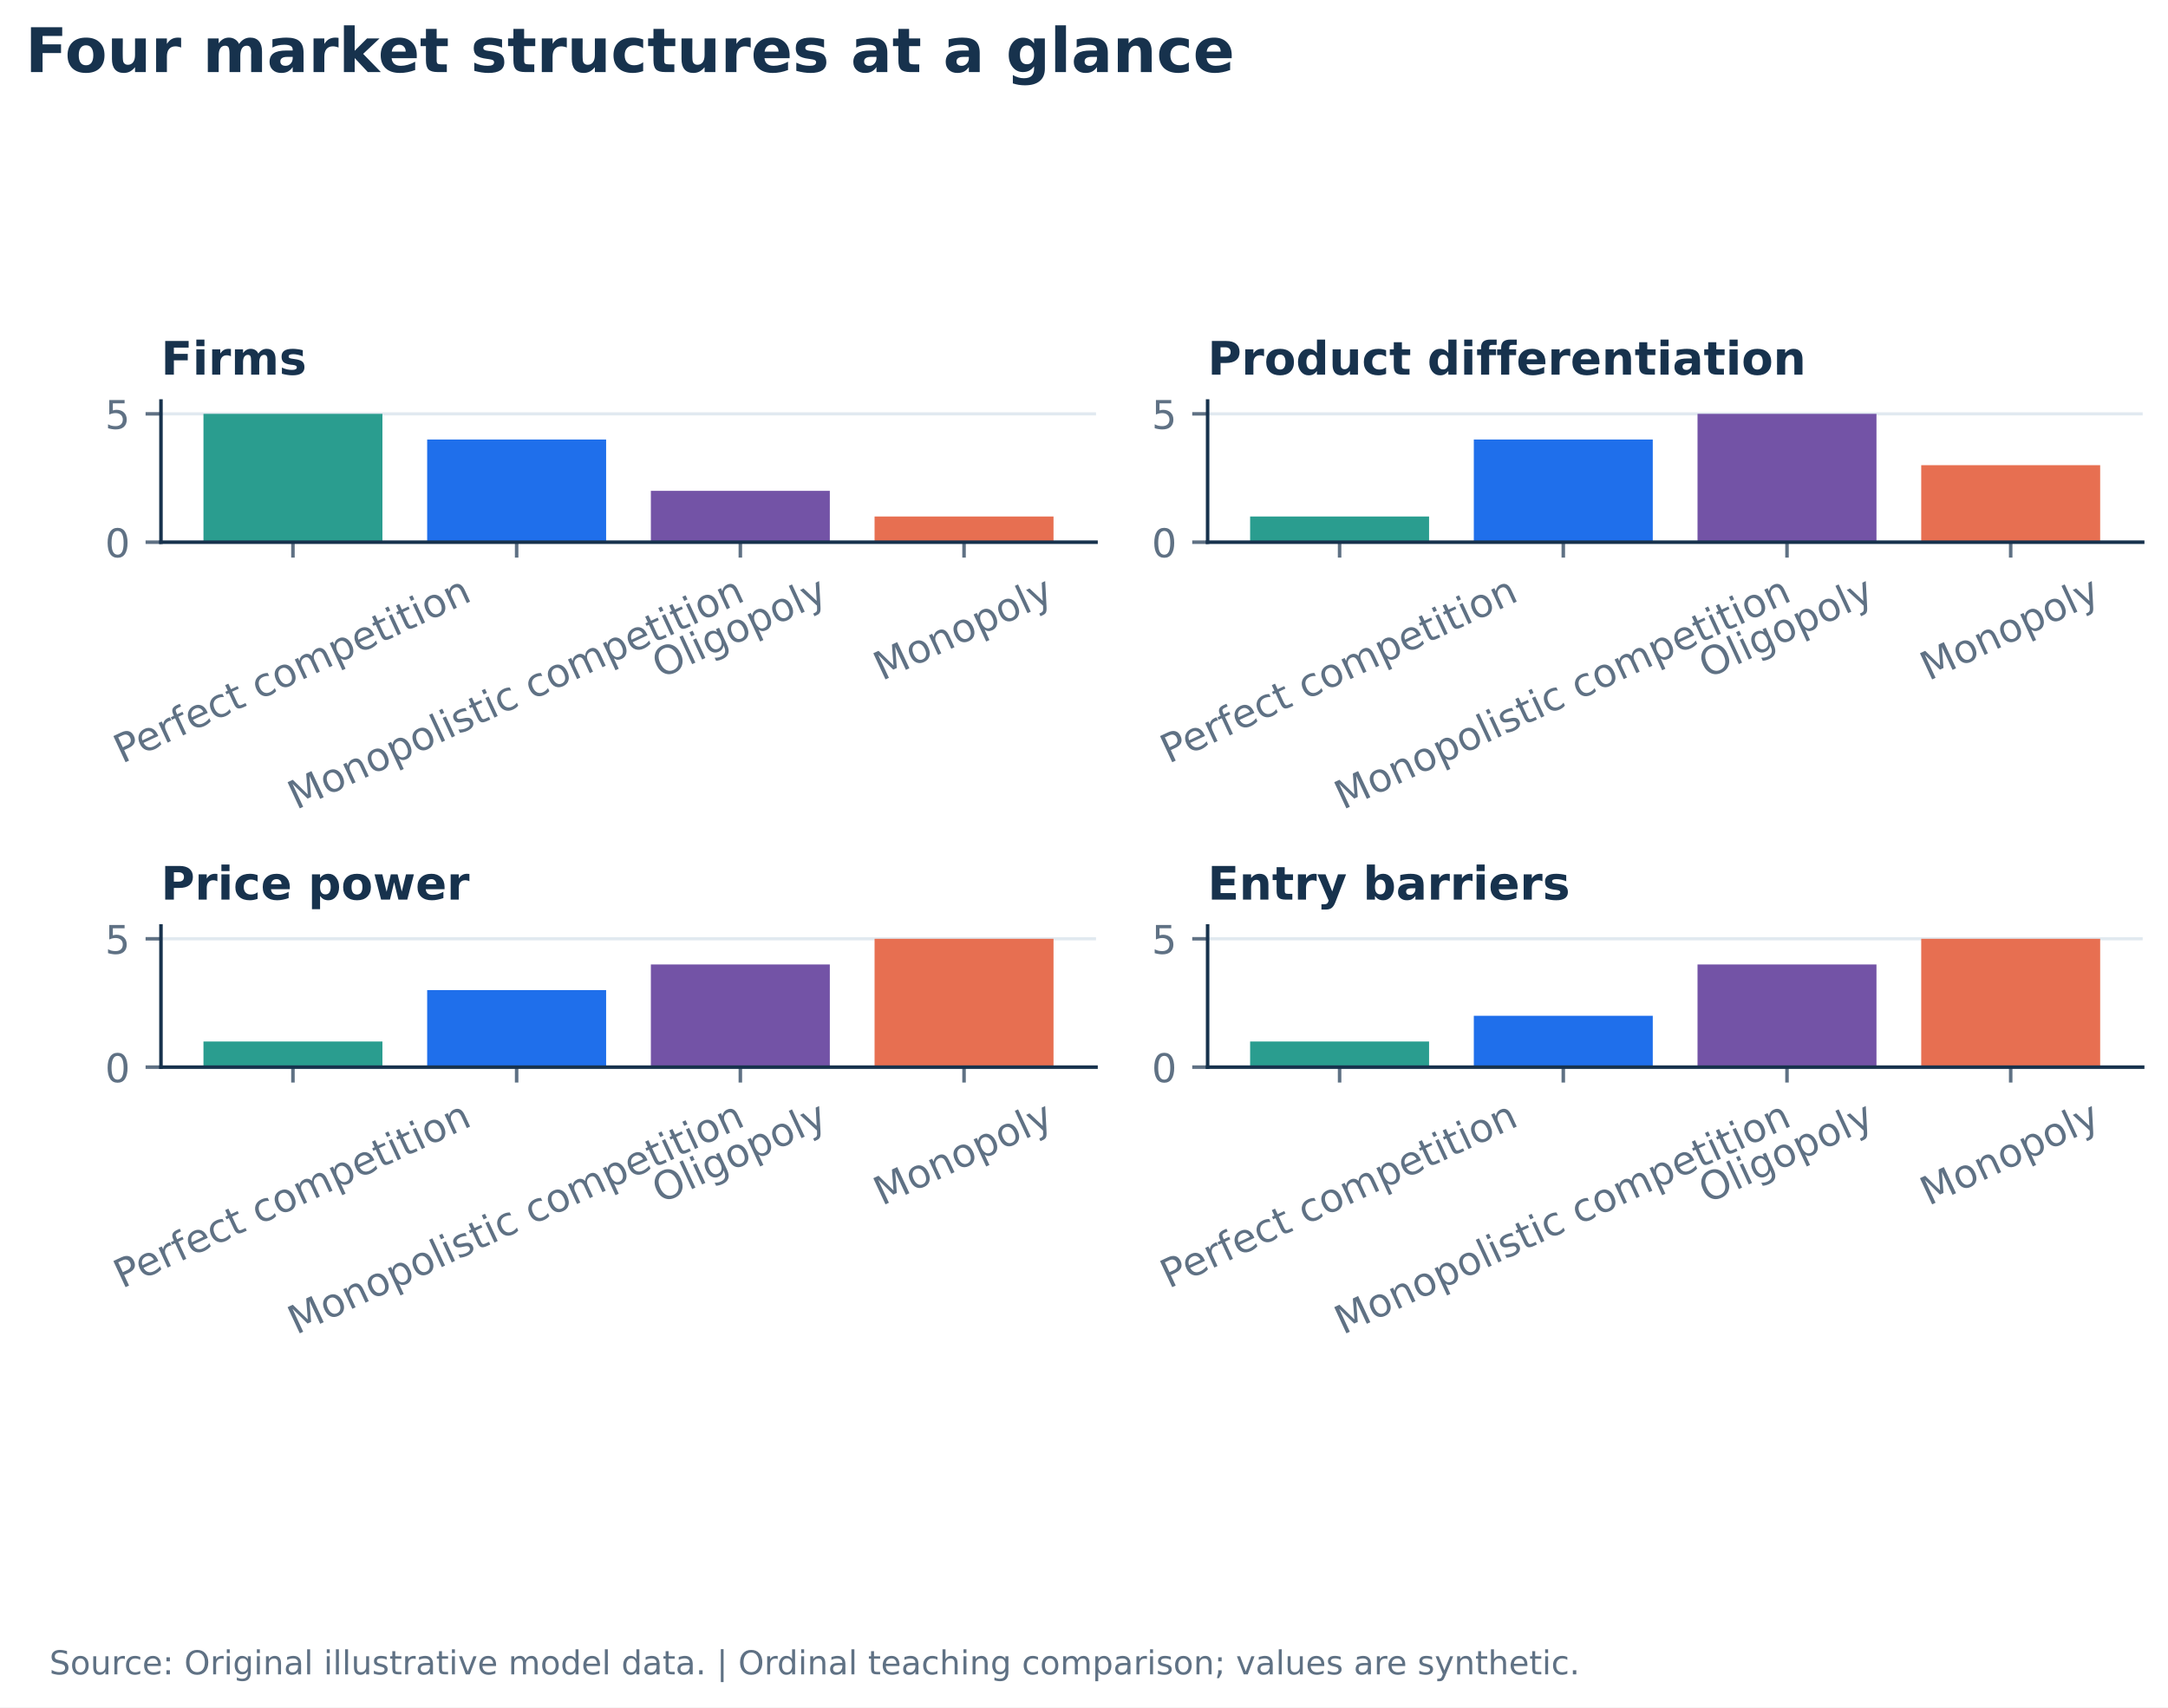
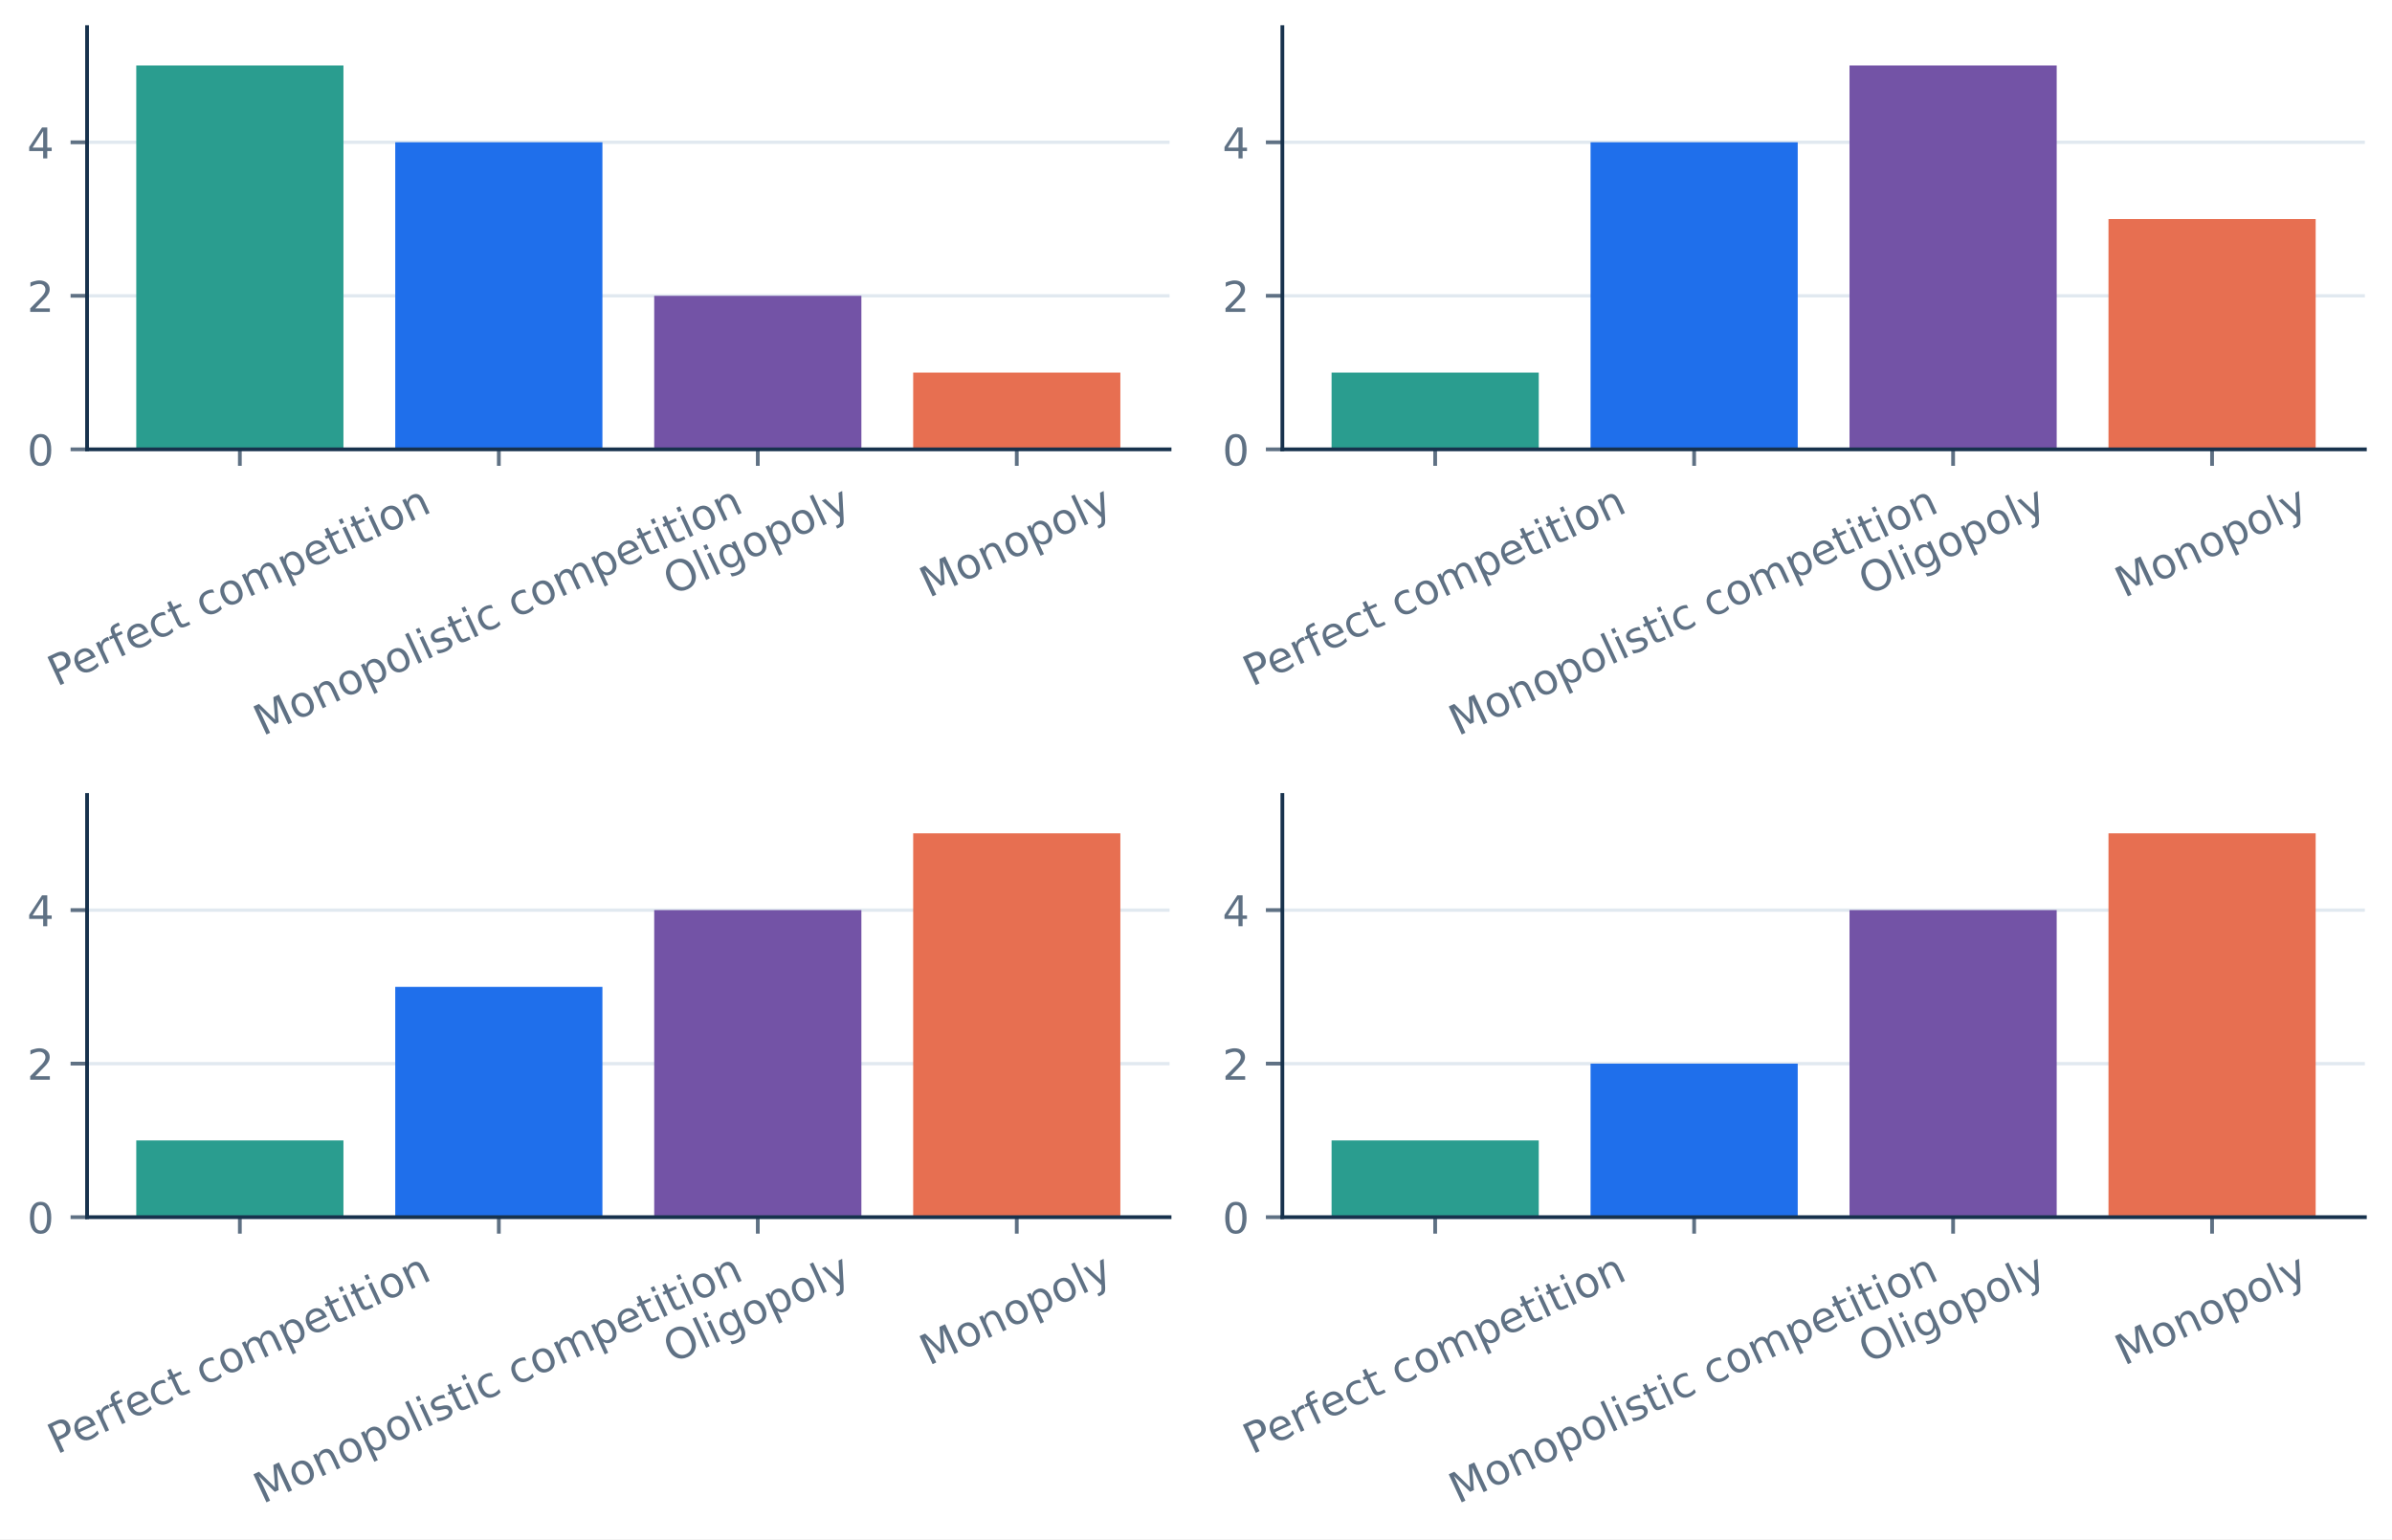
- <svg xmlns="http://www.w3.org/2000/svg" xmlns:xlink="http://www.w3.org/1999/xlink" width="493.2pt" height="388.512pt" viewBox="0 0 493.2 388.512" version="1.1">
+ <svg xmlns="http://www.w3.org/2000/svg" xmlns:xlink="http://www.w3.org/1999/xlink" width="507.893pt" height="326.915pt" viewBox="0 0 507.893 326.915" version="1.1">
  <defs>
    <style type="text/css">*{stroke-linejoin: round; stroke-linecap: butt}</style>
  </defs>
  <g id="figure_1">
    <g id="patch_1">
-       <path d="M 0 388.512 L 493.2 388.512 L 493.2 0 L 0 0 z " style="fill: #ffffff" />
+       <path d="M 0 326.915  L 507.893 326.915  L 507.893 0  L 0 0  z " style="fill: #ffffff" />
    </g>
    <g id="axes_1">
      <g id="patch_2">
-         <path d="M 36.618 123.373 L 249.336 123.373 L 249.336 91.248 L 36.618 91.248 z " style="fill: #ffffff" />
+         <path d="M 18.486 95.437  L 248.333 95.437  L 248.333 5.76  L 18.486 5.76  z " style="fill: #ffffff" />
      </g>
      <g id="matplotlib.axis_1">
        <g id="xtick_1">
          <g id="line2d_1">
            <defs>
-               <path id="m7ece42b3e5" d="M 0 0 L 0 3.5 " style="stroke: #5f7184; stroke-width: 0.8" />
+               <path id="m79fc1b76b5" d="M 0 0  L 0 3.5  " style="stroke: #5f7184; stroke-width: 0.8" />
            </defs>
            <g>
-               <use xlink:href="#m7ece42b3e5" x="66.642" y="123.373" style="fill: #5f7184; stroke: #5f7184; stroke-width: 0.8" />
+               <use xlink:href="#m79fc1b76b5" x="50.929" y="95.437" style="fill: #5f7184; stroke: #5f7184; stroke-width: 0.8" />
            </g>
          </g>
          <g id="text_1">
-             <text style="font-size: 9px; font-family: 'DejaVu Sans'; fill: #5f7184" transform="translate(27.75888 173.8128) rotate(-25)">Perfect competition</text>
+             <text style="font-size: 9px; font-family: 'DejaVu Sans'; fill: #5f7184" transform="translate(12.0451 145.8768) rotate(-25)">Perfect competition</text>
          </g>
        </g>
        <g id="xtick_2">
          <g id="line2d_2">
            <g>
-               <use xlink:href="#m7ece42b3e5" x="117.532" y="123.373" style="fill: #5f7184; stroke: #5f7184; stroke-width: 0.8" />
+               <use xlink:href="#m79fc1b76b5" x="105.916" y="95.437" style="fill: #5f7184; stroke: #5f7184; stroke-width: 0.8" />
            </g>
          </g>
          <g id="text_2">
-             <text style="font-size: 9px; font-family: 'DejaVu Sans'; fill: #5f7184" transform="translate(67.38828 184.3142) rotate(-25)">Monopolistic competition</text>
+             <text style="font-size: 9px; font-family: 'DejaVu Sans'; fill: #5f7184" transform="translate(55.77211 156.3783) rotate(-25)">Monopolistic competition</text>
          </g>
        </g>
        <g id="xtick_3">
          <g id="line2d_3">
            <g>
-               <use xlink:href="#m7ece42b3e5" x="168.422" y="123.373" style="fill: #5f7184; stroke: #5f7184; stroke-width: 0.8" />
+               <use xlink:href="#m79fc1b76b5" x="160.903" y="95.437" style="fill: #5f7184; stroke: #5f7184; stroke-width: 0.8" />
            </g>
          </g>
          <g id="text_3">
-             <text style="font-size: 9px; font-family: 'DejaVu Sans'; fill: #5f7184" transform="translate(150.2785 154.4699) rotate(-25)">Oligopoly</text>
+             <text style="font-size: 9px; font-family: 'DejaVu Sans'; fill: #5f7184" transform="translate(142.76 126.5339) rotate(-25)">Oligopoly</text>
          </g>
        </g>
        <g id="xtick_4">
          <g id="line2d_4">
            <g>
-               <use xlink:href="#m7ece42b3e5" x="219.311" y="123.373" style="fill: #5f7184; stroke: #5f7184; stroke-width: 0.8" />
+               <use xlink:href="#m79fc1b76b5" x="215.89" y="95.437" style="fill: #5f7184; stroke: #5f7184; stroke-width: 0.8" />
            </g>
          </g>
          <g id="text_4">
-             <text style="font-size: 9px; font-family: 'DejaVu Sans'; fill: #5f7184" transform="translate(200.6347 154.9674) rotate(-25)">Monopoly</text>
+             <text style="font-size: 9px; font-family: 'DejaVu Sans'; fill: #5f7184" transform="translate(197.2138 127.0314) rotate(-25)">Monopoly</text>
          </g>
        </g>
      </g>
      <g id="matplotlib.axis_2">
        <g id="ytick_1">
          <g id="line2d_5">
-             <path d="M 36.618 123.373 L 249.336 123.373 " clip-path="url(#p5b3125d8c9)" style="fill: none; stroke: #d9e3ec; stroke-opacity: 0.8; stroke-width: 0.7; stroke-linecap: square" />
+             <path d="M 18.486 95.437  L 248.333 95.437  " clip-path="url(#p0f0357f25a)" style="fill: none; stroke: #d9e3ec; stroke-opacity: 0.8; stroke-width: 0.7; stroke-linecap: square" />
          </g>
          <g id="line2d_6">
            <defs>
-               <path id="m7d33d6cca5" d="M 0 0 L -3.5 0 " style="stroke: #5f7184; stroke-width: 0.8" />
+               <path id="m9de17da31f" d="M 0 0  L -3.5 0  " style="stroke: #5f7184; stroke-width: 0.8" />
            </defs>
            <g>
-               <use xlink:href="#m7d33d6cca5" x="36.618" y="123.373" style="fill: #5f7184; stroke: #5f7184; stroke-width: 0.8" />
+               <use xlink:href="#m9de17da31f" x="18.486" y="95.437" style="fill: #5f7184; stroke: #5f7184; stroke-width: 0.8" />
            </g>
          </g>
          <g id="text_5">
-             <text style="font-size: 9px; font-family: 'DejaVu Sans'; text-anchor: end; fill: #5f7184" x="29.618" y="126.792" transform="rotate(-0 29.61762 126.792)">0</text>
+             <text style="font-size: 9px; font-family: 'DejaVu Sans'; text-anchor: end; fill: #5f7184" x="11.486" y="98.856" transform="rotate(-0 11.48625 98.85603)">0</text>
          </g>
        </g>
        <g id="ytick_2">
          <g id="line2d_7">
-             <path d="M 36.618 94.168 L 249.336 94.168 " clip-path="url(#p5b3125d8c9)" style="fill: none; stroke: #d9e3ec; stroke-opacity: 0.8; stroke-width: 0.7; stroke-linecap: square" />
+             <path d="M 18.486 62.827  L 248.333 62.827  " clip-path="url(#p0f0357f25a)" style="fill: none; stroke: #d9e3ec; stroke-opacity: 0.8; stroke-width: 0.7; stroke-linecap: square" />
          </g>
          <g id="line2d_8">
            <g>
-               <use xlink:href="#m7d33d6cca5" x="36.618" y="94.168" style="fill: #5f7184; stroke: #5f7184; stroke-width: 0.8" />
+               <use xlink:href="#m9de17da31f" x="18.486" y="62.827" style="fill: #5f7184; stroke: #5f7184; stroke-width: 0.8" />
            </g>
          </g>
          <g id="text_6">
-             <text style="font-size: 9px; font-family: 'DejaVu Sans'; text-anchor: end; fill: #5f7184" x="29.618" y="97.588" transform="rotate(-0 29.61762 97.58773)">5</text>
+             <text style="font-size: 9px; font-family: 'DejaVu Sans'; text-anchor: end; fill: #5f7184" x="11.486" y="66.246" transform="rotate(-0 11.48625 66.24631)">2</text>
+           </g>
+         </g>
+         <g id="ytick_3">
+           <g id="line2d_9">
+             <path d="M 18.486 30.217  L 248.333 30.217  " clip-path="url(#p0f0357f25a)" style="fill: none; stroke: #d9e3ec; stroke-opacity: 0.8; stroke-width: 0.7; stroke-linecap: square" />
+           </g>
+           <g id="line2d_10">
+             <g>
+               <use xlink:href="#m9de17da31f" x="18.486" y="30.217" style="fill: #5f7184; stroke: #5f7184; stroke-width: 0.8" />
+             </g>
+           </g>
+           <g id="text_7">
+             <text style="font-size: 9px; font-family: 'DejaVu Sans'; text-anchor: end; fill: #5f7184" x="11.486" y="33.637" transform="rotate(-0 11.48625 33.63659)">4</text>
          </g>
        </g>
      </g>
      <g id="patch_3">
-         <path d="M 46.287 123.373 L 86.998 123.373 L 86.998 94.168 L 46.287 94.168 z " clip-path="url(#p5b3125d8c9)" style="fill: #2a9d8f" />
+         <path d="M 28.934 95.437  L 72.924 95.437  L 72.924 13.912  L 28.934 13.912  z " clip-path="url(#p0f0357f25a)" style="fill: #2a9d8f" />
      </g>
      <g id="patch_4">
-         <path d="M 97.176 123.373 L 137.888 123.373 L 137.888 100.009 L 97.176 100.009 z " clip-path="url(#p5b3125d8c9)" style="fill: #1f6feb" />
+         <path d="M 83.921 95.437  L 127.911 95.437  L 127.911 30.217  L 83.921 30.217  z " clip-path="url(#p0f0357f25a)" style="fill: #1f6feb" />
      </g>
      <g id="patch_5">
-         <path d="M 148.066 123.373 L 188.777 123.373 L 188.777 111.691 L 148.066 111.691 z " clip-path="url(#p5b3125d8c9)" style="fill: #7353a6" />
+         <path d="M 138.908 95.437  L 182.898 95.437  L 182.898 62.827  L 138.908 62.827  z " clip-path="url(#p0f0357f25a)" style="fill: #7353a6" />
      </g>
      <g id="patch_6">
-         <path d="M 198.955 123.373 L 239.667 123.373 L 239.667 117.532 L 198.955 117.532 z " clip-path="url(#p5b3125d8c9)" style="fill: #e76f51" />
+         <path d="M 193.895 95.437  L 237.885 95.437  L 237.885 79.132  L 193.895 79.132  z " clip-path="url(#p0f0357f25a)" style="fill: #e76f51" />
      </g>
      <g id="patch_7">
-         <path d="M 36.618 123.373 L 36.618 91.248 " style="fill: none; stroke: #17324d; stroke-width: 0.8; stroke-linejoin: miter; stroke-linecap: square" />
+         <path d="M 18.486 95.437  L 18.486 5.76  " style="fill: none; stroke: #17324d; stroke-width: 0.8; stroke-linejoin: miter; stroke-linecap: square" />
      </g>
      <g id="patch_8">
-         <path d="M 36.618 123.373 L 249.336 123.373 " style="fill: none; stroke: #17324d; stroke-width: 0.8; stroke-linejoin: miter; stroke-linecap: square" />
-       </g>
-       <g id="text_7">
-         <text style="font-weight: 700; font-size: 10.5px; font-family: 'DejaVu Sans'; text-anchor: start; fill: #17324d" x="36.618" y="85.248" transform="rotate(-0 36.61762 85.248)">Firms</text>
+         <path d="M 18.486 95.437  L 248.333 95.437  " style="fill: none; stroke: #17324d; stroke-width: 0.8; stroke-linejoin: miter; stroke-linecap: square" />
      </g>
    </g>
    <g id="axes_2">
      <g id="patch_9">
-         <path d="M 274.722 123.373 L 487.44 123.373 L 487.44 91.248 L 274.722 91.248 z " style="fill: #ffffff" />
+         <path d="M 272.286 95.437  L 502.133 95.437  L 502.133 5.76  L 272.286 5.76  z " style="fill: #ffffff" />
      </g>
      <g id="matplotlib.axis_3">
        <g id="xtick_5">
-           <g id="line2d_9">
-             <g>
-               <use xlink:href="#m7ece42b3e5" x="304.746" y="123.373" style="fill: #5f7184; stroke: #5f7184; stroke-width: 0.8" />
+           <g id="line2d_11">
+             <g>
+               <use xlink:href="#m79fc1b76b5" x="304.729" y="95.437" style="fill: #5f7184; stroke: #5f7184; stroke-width: 0.8" />
            </g>
          </g>
          <g id="text_8">
-             <text style="font-size: 9px; font-family: 'DejaVu Sans'; fill: #5f7184" transform="translate(265.8629 173.8128) rotate(-25)">Perfect competition</text>
+             <text style="font-size: 9px; font-family: 'DejaVu Sans'; fill: #5f7184" transform="translate(265.8451 145.8768) rotate(-25)">Perfect competition</text>
          </g>
        </g>
        <g id="xtick_6">
-           <g id="line2d_10">
-             <g>
-               <use xlink:href="#m7ece42b3e5" x="355.636" y="123.373" style="fill: #5f7184; stroke: #5f7184; stroke-width: 0.8" />
+           <g id="line2d_12">
+             <g>
+               <use xlink:href="#m79fc1b76b5" x="359.716" y="95.437" style="fill: #5f7184; stroke: #5f7184; stroke-width: 0.8" />
            </g>
          </g>
          <g id="text_9">
-             <text style="font-size: 9px; font-family: 'DejaVu Sans'; fill: #5f7184" transform="translate(305.4923 184.3142) rotate(-25)">Monopolistic competition</text>
+             <text style="font-size: 9px; font-family: 'DejaVu Sans'; fill: #5f7184" transform="translate(309.5721 156.3783) rotate(-25)">Monopolistic competition</text>
          </g>
        </g>
        <g id="xtick_7">
-           <g id="line2d_11">
-             <g>
-               <use xlink:href="#m7ece42b3e5" x="406.526" y="123.373" style="fill: #5f7184; stroke: #5f7184; stroke-width: 0.8" />
+           <g id="line2d_13">
+             <g>
+               <use xlink:href="#m79fc1b76b5" x="414.703" y="95.437" style="fill: #5f7184; stroke: #5f7184; stroke-width: 0.8" />
            </g>
          </g>
          <g id="text_10">
-             <text style="font-size: 9px; font-family: 'DejaVu Sans'; fill: #5f7184" transform="translate(388.3825 154.4699) rotate(-25)">Oligopoly</text>
+             <text style="font-size: 9px; font-family: 'DejaVu Sans'; fill: #5f7184" transform="translate(396.56 126.5339) rotate(-25)">Oligopoly</text>
          </g>
        </g>
        <g id="xtick_8">
-           <g id="line2d_12">
-             <g>
-               <use xlink:href="#m7ece42b3e5" x="457.415" y="123.373" style="fill: #5f7184; stroke: #5f7184; stroke-width: 0.8" />
+           <g id="line2d_14">
+             <g>
+               <use xlink:href="#m79fc1b76b5" x="469.69" y="95.437" style="fill: #5f7184; stroke: #5f7184; stroke-width: 0.8" />
            </g>
          </g>
          <g id="text_11">
-             <text style="font-size: 9px; font-family: 'DejaVu Sans'; fill: #5f7184" transform="translate(438.7387 154.9674) rotate(-25)">Monopoly</text>
+             <text style="font-size: 9px; font-family: 'DejaVu Sans'; fill: #5f7184" transform="translate(451.0138 127.0314) rotate(-25)">Monopoly</text>
          </g>
        </g>
      </g>
      <g id="matplotlib.axis_4">
-         <g id="ytick_3">
-           <g id="line2d_13">
-             <path d="M 274.722 123.373 L 487.44 123.373 " clip-path="url(#p40d8aa6d45)" style="fill: none; stroke: #d9e3ec; stroke-opacity: 0.8; stroke-width: 0.7; stroke-linecap: square" />
-           </g>
-           <g id="line2d_14">
-             <g>
-               <use xlink:href="#m7d33d6cca5" x="274.722" y="123.373" style="fill: #5f7184; stroke: #5f7184; stroke-width: 0.8" />
-             </g>
-           </g>
-           <g id="text_12">
-             <text style="font-size: 9px; font-family: 'DejaVu Sans'; text-anchor: end; fill: #5f7184" x="267.722" y="126.792" transform="rotate(-0 267.7216 126.792)">0</text>
-           </g>
-         </g>
        <g id="ytick_4">
          <g id="line2d_15">
-             <path d="M 274.722 94.168 L 487.44 94.168 " clip-path="url(#p40d8aa6d45)" style="fill: none; stroke: #d9e3ec; stroke-opacity: 0.8; stroke-width: 0.7; stroke-linecap: square" />
+             <path d="M 272.286 95.437  L 502.133 95.437  " clip-path="url(#pe2a88677dd)" style="fill: none; stroke: #d9e3ec; stroke-opacity: 0.8; stroke-width: 0.7; stroke-linecap: square" />
          </g>
          <g id="line2d_16">
            <g>
-               <use xlink:href="#m7d33d6cca5" x="274.722" y="94.168" style="fill: #5f7184; stroke: #5f7184; stroke-width: 0.8" />
+               <use xlink:href="#m9de17da31f" x="272.286" y="95.437" style="fill: #5f7184; stroke: #5f7184; stroke-width: 0.8" />
+             </g>
+           </g>
+           <g id="text_12">
+             <text style="font-size: 9px; font-family: 'DejaVu Sans'; text-anchor: end; fill: #5f7184" x="265.286" y="98.856" transform="rotate(-0 265.2862 98.85603)">0</text>
+           </g>
+         </g>
+         <g id="ytick_5">
+           <g id="line2d_17">
+             <path d="M 272.286 62.827  L 502.133 62.827  " clip-path="url(#pe2a88677dd)" style="fill: none; stroke: #d9e3ec; stroke-opacity: 0.8; stroke-width: 0.7; stroke-linecap: square" />
+           </g>
+           <g id="line2d_18">
+             <g>
+               <use xlink:href="#m9de17da31f" x="272.286" y="62.827" style="fill: #5f7184; stroke: #5f7184; stroke-width: 0.8" />
            </g>
          </g>
          <g id="text_13">
-             <text style="font-size: 9px; font-family: 'DejaVu Sans'; text-anchor: end; fill: #5f7184" x="267.722" y="97.588" transform="rotate(-0 267.7216 97.58773)">5</text>
+             <text style="font-size: 9px; font-family: 'DejaVu Sans'; text-anchor: end; fill: #5f7184" x="265.286" y="66.246" transform="rotate(-0 265.2862 66.24631)">2</text>
+           </g>
+         </g>
+         <g id="ytick_6">
+           <g id="line2d_19">
+             <path d="M 272.286 30.217  L 502.133 30.217  " clip-path="url(#pe2a88677dd)" style="fill: none; stroke: #d9e3ec; stroke-opacity: 0.8; stroke-width: 0.7; stroke-linecap: square" />
+           </g>
+           <g id="line2d_20">
+             <g>
+               <use xlink:href="#m9de17da31f" x="272.286" y="30.217" style="fill: #5f7184; stroke: #5f7184; stroke-width: 0.8" />
+             </g>
+           </g>
+           <g id="text_14">
+             <text style="font-size: 9px; font-family: 'DejaVu Sans'; text-anchor: end; fill: #5f7184" x="265.286" y="33.637" transform="rotate(-0 265.2862 33.63659)">4</text>
          </g>
        </g>
      </g>
      <g id="patch_10">
-         <path d="M 284.391 123.373 L 325.102 123.373 L 325.102 117.532 L 284.391 117.532 z " clip-path="url(#p40d8aa6d45)" style="fill: #2a9d8f" />
+         <path d="M 282.734 95.437  L 326.724 95.437  L 326.724 79.132  L 282.734 79.132  z " clip-path="url(#pe2a88677dd)" style="fill: #2a9d8f" />
      </g>
      <g id="patch_11">
-         <path d="M 335.28 123.373 L 375.992 123.373 L 375.992 100.009 L 335.28 100.009 z " clip-path="url(#p40d8aa6d45)" style="fill: #1f6feb" />
+         <path d="M 337.721 95.437  L 381.711 95.437  L 381.711 30.217  L 337.721 30.217  z " clip-path="url(#pe2a88677dd)" style="fill: #1f6feb" />
      </g>
      <g id="patch_12">
-         <path d="M 386.17 123.373 L 426.881 123.373 L 426.881 94.168 L 386.17 94.168 z " clip-path="url(#p40d8aa6d45)" style="fill: #7353a6" />
+         <path d="M 392.708 95.437  L 436.698 95.437  L 436.698 13.912  L 392.708 13.912  z " clip-path="url(#pe2a88677dd)" style="fill: #7353a6" />
      </g>
      <g id="patch_13">
-         <path d="M 437.059 123.373 L 477.771 123.373 L 477.771 105.85 L 437.059 105.85 z " clip-path="url(#p40d8aa6d45)" style="fill: #e76f51" />
+         <path d="M 447.695 95.437  L 491.685 95.437  L 491.685 46.522  L 447.695 46.522  z " clip-path="url(#pe2a88677dd)" style="fill: #e76f51" />
      </g>
      <g id="patch_14">
-         <path d="M 274.722 123.373 L 274.722 91.248 " style="fill: none; stroke: #17324d; stroke-width: 0.8; stroke-linejoin: miter; stroke-linecap: square" />
+         <path d="M 272.286 95.437  L 272.286 5.76  " style="fill: none; stroke: #17324d; stroke-width: 0.8; stroke-linejoin: miter; stroke-linecap: square" />
      </g>
      <g id="patch_15">
-         <path d="M 274.722 123.373 L 487.44 123.373 " style="fill: none; stroke: #17324d; stroke-width: 0.8; stroke-linejoin: miter; stroke-linecap: square" />
-       </g>
-       <g id="text_14">
-         <text style="font-weight: 700; font-size: 10.5px; font-family: 'DejaVu Sans'; text-anchor: start; fill: #17324d" x="274.722" y="85.248" transform="rotate(-0 274.7216 85.248)">Product differentiation</text>
+         <path d="M 272.286 95.437  L 502.133 95.437  " style="fill: none; stroke: #17324d; stroke-width: 0.8; stroke-linejoin: miter; stroke-linecap: square" />
      </g>
    </g>
    <g id="axes_3">
      <g id="patch_16">
-         <path d="M 36.618 242.821 L 249.336 242.821 L 249.336 210.696 L 36.618 210.696 z " style="fill: #ffffff" />
+         <path d="M 18.486 258.517  L 248.333 258.517  L 248.333 168.84  L 18.486 168.84  z " style="fill: #ffffff" />
      </g>
      <g id="matplotlib.axis_5">
        <g id="xtick_9">
-           <g id="line2d_17">
-             <g>
-               <use xlink:href="#m7ece42b3e5" x="66.642" y="242.821" style="fill: #5f7184; stroke: #5f7184; stroke-width: 0.8" />
+           <g id="line2d_21">
+             <g>
+               <use xlink:href="#m79fc1b76b5" x="50.929" y="258.517" style="fill: #5f7184; stroke: #5f7184; stroke-width: 0.8" />
            </g>
          </g>
          <g id="text_15">
-             <text style="font-size: 9px; font-family: 'DejaVu Sans'; fill: #5f7184" transform="translate(27.75888 293.2608) rotate(-25)">Perfect competition</text>
+             <text style="font-size: 9px; font-family: 'DejaVu Sans'; fill: #5f7184" transform="translate(12.0451 308.9568) rotate(-25)">Perfect competition</text>
          </g>
        </g>
        <g id="xtick_10">
-           <g id="line2d_18">
-             <g>
-               <use xlink:href="#m7ece42b3e5" x="117.532" y="242.821" style="fill: #5f7184; stroke: #5f7184; stroke-width: 0.8" />
+           <g id="line2d_22">
+             <g>
+               <use xlink:href="#m79fc1b76b5" x="105.916" y="258.517" style="fill: #5f7184; stroke: #5f7184; stroke-width: 0.8" />
            </g>
          </g>
          <g id="text_16">
-             <text style="font-size: 9px; font-family: 'DejaVu Sans'; fill: #5f7184" transform="translate(67.38828 303.7622) rotate(-25)">Monopolistic competition</text>
+             <text style="font-size: 9px; font-family: 'DejaVu Sans'; fill: #5f7184" transform="translate(55.77211 319.4583) rotate(-25)">Monopolistic competition</text>
          </g>
        </g>
        <g id="xtick_11">
-           <g id="line2d_19">
-             <g>
-               <use xlink:href="#m7ece42b3e5" x="168.422" y="242.821" style="fill: #5f7184; stroke: #5f7184; stroke-width: 0.8" />
+           <g id="line2d_23">
+             <g>
+               <use xlink:href="#m79fc1b76b5" x="160.903" y="258.517" style="fill: #5f7184; stroke: #5f7184; stroke-width: 0.8" />
            </g>
          </g>
          <g id="text_17">
-             <text style="font-size: 9px; font-family: 'DejaVu Sans'; fill: #5f7184" transform="translate(150.2785 273.9179) rotate(-25)">Oligopoly</text>
+             <text style="font-size: 9px; font-family: 'DejaVu Sans'; fill: #5f7184" transform="translate(142.76 289.6139) rotate(-25)">Oligopoly</text>
          </g>
        </g>
        <g id="xtick_12">
-           <g id="line2d_20">
-             <g>
-               <use xlink:href="#m7ece42b3e5" x="219.311" y="242.821" style="fill: #5f7184; stroke: #5f7184; stroke-width: 0.8" />
+           <g id="line2d_24">
+             <g>
+               <use xlink:href="#m79fc1b76b5" x="215.89" y="258.517" style="fill: #5f7184; stroke: #5f7184; stroke-width: 0.8" />
            </g>
          </g>
          <g id="text_18">
-             <text style="font-size: 9px; font-family: 'DejaVu Sans'; fill: #5f7184" transform="translate(200.6347 274.4154) rotate(-25)">Monopoly</text>
+             <text style="font-size: 9px; font-family: 'DejaVu Sans'; fill: #5f7184" transform="translate(197.2138 290.1114) rotate(-25)">Monopoly</text>
          </g>
        </g>
      </g>
      <g id="matplotlib.axis_6">
-         <g id="ytick_5">
-           <g id="line2d_21">
-             <path d="M 36.618 242.821 L 249.336 242.821 " clip-path="url(#p00c7e92027)" style="fill: none; stroke: #d9e3ec; stroke-opacity: 0.8; stroke-width: 0.7; stroke-linecap: square" />
-           </g>
-           <g id="line2d_22">
-             <g>
-               <use xlink:href="#m7d33d6cca5" x="36.618" y="242.821" style="fill: #5f7184; stroke: #5f7184; stroke-width: 0.8" />
+         <g id="ytick_7">
+           <g id="line2d_25">
+             <path d="M 18.486 258.517  L 248.333 258.517  " clip-path="url(#p2aacb039f6)" style="fill: none; stroke: #d9e3ec; stroke-opacity: 0.8; stroke-width: 0.7; stroke-linecap: square" />
+           </g>
+           <g id="line2d_26">
+             <g>
+               <use xlink:href="#m9de17da31f" x="18.486" y="258.517" style="fill: #5f7184; stroke: #5f7184; stroke-width: 0.8" />
            </g>
          </g>
          <g id="text_19">
-             <text style="font-size: 9px; font-family: 'DejaVu Sans'; text-anchor: end; fill: #5f7184" x="29.618" y="246.24" transform="rotate(-0 29.61762 246.24)">0</text>
-           </g>
-         </g>
-         <g id="ytick_6">
-           <g id="line2d_23">
-             <path d="M 36.618 213.616 L 249.336 213.616 " clip-path="url(#p00c7e92027)" style="fill: none; stroke: #d9e3ec; stroke-opacity: 0.8; stroke-width: 0.7; stroke-linecap: square" />
-           </g>
-           <g id="line2d_24">
-             <g>
-               <use xlink:href="#m7d33d6cca5" x="36.618" y="213.616" style="fill: #5f7184; stroke: #5f7184; stroke-width: 0.8" />
+             <text style="font-size: 9px; font-family: 'DejaVu Sans'; text-anchor: end; fill: #5f7184" x="11.486" y="261.936" transform="rotate(-0 11.48625 261.936)">0</text>
+           </g>
+         </g>
+         <g id="ytick_8">
+           <g id="line2d_27">
+             <path d="M 18.486 225.907  L 248.333 225.907  " clip-path="url(#p2aacb039f6)" style="fill: none; stroke: #d9e3ec; stroke-opacity: 0.8; stroke-width: 0.7; stroke-linecap: square" />
+           </g>
+           <g id="line2d_28">
+             <g>
+               <use xlink:href="#m9de17da31f" x="18.486" y="225.907" style="fill: #5f7184; stroke: #5f7184; stroke-width: 0.8" />
            </g>
          </g>
          <g id="text_20">
-             <text style="font-size: 9px; font-family: 'DejaVu Sans'; text-anchor: end; fill: #5f7184" x="29.618" y="217.036" transform="rotate(-0 29.61762 217.0357)">5</text>
+             <text style="font-size: 9px; font-family: 'DejaVu Sans'; text-anchor: end; fill: #5f7184" x="11.486" y="229.326" transform="rotate(-0 11.48625 229.3263)">2</text>
+           </g>
+         </g>
+         <g id="ytick_9">
+           <g id="line2d_29">
+             <path d="M 18.486 193.297  L 248.333 193.297  " clip-path="url(#p2aacb039f6)" style="fill: none; stroke: #d9e3ec; stroke-opacity: 0.8; stroke-width: 0.7; stroke-linecap: square" />
+           </g>
+           <g id="line2d_30">
+             <g>
+               <use xlink:href="#m9de17da31f" x="18.486" y="193.297" style="fill: #5f7184; stroke: #5f7184; stroke-width: 0.8" />
+             </g>
+           </g>
+           <g id="text_21">
+             <text style="font-size: 9px; font-family: 'DejaVu Sans'; text-anchor: end; fill: #5f7184" x="11.486" y="196.717" transform="rotate(-0 11.48625 196.7166)">4</text>
          </g>
        </g>
      </g>
      <g id="patch_17">
-         <path d="M 46.287 242.821 L 86.998 242.821 L 86.998 236.98 L 46.287 236.98 z " clip-path="url(#p00c7e92027)" style="fill: #2a9d8f" />
+         <path d="M 28.934 258.517  L 72.924 258.517  L 72.924 242.212  L 28.934 242.212  z " clip-path="url(#p2aacb039f6)" style="fill: #2a9d8f" />
      </g>
      <g id="patch_18">
-         <path d="M 97.176 242.821 L 137.888 242.821 L 137.888 225.298 L 97.176 225.298 z " clip-path="url(#p00c7e92027)" style="fill: #1f6feb" />
+         <path d="M 83.921 258.517  L 127.911 258.517  L 127.911 209.602  L 83.921 209.602  z " clip-path="url(#p2aacb039f6)" style="fill: #1f6feb" />
      </g>
      <g id="patch_19">
-         <path d="M 148.066 242.821 L 188.777 242.821 L 188.777 219.457 L 148.066 219.457 z " clip-path="url(#p00c7e92027)" style="fill: #7353a6" />
+         <path d="M 138.908 258.517  L 182.898 258.517  L 182.898 193.297  L 138.908 193.297  z " clip-path="url(#p2aacb039f6)" style="fill: #7353a6" />
      </g>
      <g id="patch_20">
-         <path d="M 198.955 242.821 L 239.667 242.821 L 239.667 213.616 L 198.955 213.616 z " clip-path="url(#p00c7e92027)" style="fill: #e76f51" />
+         <path d="M 193.895 258.517  L 237.885 258.517  L 237.885 176.992  L 193.895 176.992  z " clip-path="url(#p2aacb039f6)" style="fill: #e76f51" />
      </g>
      <g id="patch_21">
-         <path d="M 36.618 242.821 L 36.618 210.696 " style="fill: none; stroke: #17324d; stroke-width: 0.8; stroke-linejoin: miter; stroke-linecap: square" />
+         <path d="M 18.486 258.517  L 18.486 168.84  " style="fill: none; stroke: #17324d; stroke-width: 0.8; stroke-linejoin: miter; stroke-linecap: square" />
      </g>
      <g id="patch_22">
-         <path d="M 36.618 242.821 L 249.336 242.821 " style="fill: none; stroke: #17324d; stroke-width: 0.8; stroke-linejoin: miter; stroke-linecap: square" />
-       </g>
-       <g id="text_21">
-         <text style="font-weight: 700; font-size: 10.5px; font-family: 'DejaVu Sans'; text-anchor: start; fill: #17324d" x="36.618" y="204.696" transform="rotate(-0 36.61762 204.696)">Price power</text>
+         <path d="M 18.486 258.517  L 248.333 258.517  " style="fill: none; stroke: #17324d; stroke-width: 0.8; stroke-linejoin: miter; stroke-linecap: square" />
      </g>
    </g>
    <g id="axes_4">
      <g id="patch_23">
-         <path d="M 274.722 242.821 L 487.44 242.821 L 487.44 210.696 L 274.722 210.696 z " style="fill: #ffffff" />
+         <path d="M 272.286 258.517  L 502.133 258.517  L 502.133 168.84  L 272.286 168.84  z " style="fill: #ffffff" />
      </g>
      <g id="matplotlib.axis_7">
        <g id="xtick_13">
-           <g id="line2d_25">
-             <g>
-               <use xlink:href="#m7ece42b3e5" x="304.746" y="242.821" style="fill: #5f7184; stroke: #5f7184; stroke-width: 0.8" />
+           <g id="line2d_31">
+             <g>
+               <use xlink:href="#m79fc1b76b5" x="304.729" y="258.517" style="fill: #5f7184; stroke: #5f7184; stroke-width: 0.8" />
            </g>
          </g>
          <g id="text_22">
-             <text style="font-size: 9px; font-family: 'DejaVu Sans'; fill: #5f7184" transform="translate(265.8629 293.2608) rotate(-25)">Perfect competition</text>
+             <text style="font-size: 9px; font-family: 'DejaVu Sans'; fill: #5f7184" transform="translate(265.8451 308.9568) rotate(-25)">Perfect competition</text>
          </g>
        </g>
        <g id="xtick_14">
-           <g id="line2d_26">
-             <g>
-               <use xlink:href="#m7ece42b3e5" x="355.636" y="242.821" style="fill: #5f7184; stroke: #5f7184; stroke-width: 0.8" />
+           <g id="line2d_32">
+             <g>
+               <use xlink:href="#m79fc1b76b5" x="359.716" y="258.517" style="fill: #5f7184; stroke: #5f7184; stroke-width: 0.8" />
            </g>
          </g>
          <g id="text_23">
-             <text style="font-size: 9px; font-family: 'DejaVu Sans'; fill: #5f7184" transform="translate(305.4923 303.7622) rotate(-25)">Monopolistic competition</text>
+             <text style="font-size: 9px; font-family: 'DejaVu Sans'; fill: #5f7184" transform="translate(309.5721 319.4583) rotate(-25)">Monopolistic competition</text>
          </g>
        </g>
        <g id="xtick_15">
-           <g id="line2d_27">
-             <g>
-               <use xlink:href="#m7ece42b3e5" x="406.526" y="242.821" style="fill: #5f7184; stroke: #5f7184; stroke-width: 0.8" />
+           <g id="line2d_33">
+             <g>
+               <use xlink:href="#m79fc1b76b5" x="414.703" y="258.517" style="fill: #5f7184; stroke: #5f7184; stroke-width: 0.8" />
            </g>
          </g>
          <g id="text_24">
-             <text style="font-size: 9px; font-family: 'DejaVu Sans'; fill: #5f7184" transform="translate(388.3825 273.9179) rotate(-25)">Oligopoly</text>
+             <text style="font-size: 9px; font-family: 'DejaVu Sans'; fill: #5f7184" transform="translate(396.56 289.6139) rotate(-25)">Oligopoly</text>
          </g>
        </g>
        <g id="xtick_16">
-           <g id="line2d_28">
-             <g>
-               <use xlink:href="#m7ece42b3e5" x="457.415" y="242.821" style="fill: #5f7184; stroke: #5f7184; stroke-width: 0.8" />
+           <g id="line2d_34">
+             <g>
+               <use xlink:href="#m79fc1b76b5" x="469.69" y="258.517" style="fill: #5f7184; stroke: #5f7184; stroke-width: 0.8" />
            </g>
          </g>
          <g id="text_25">
-             <text style="font-size: 9px; font-family: 'DejaVu Sans'; fill: #5f7184" transform="translate(438.7387 274.4154) rotate(-25)">Monopoly</text>
+             <text style="font-size: 9px; font-family: 'DejaVu Sans'; fill: #5f7184" transform="translate(451.0138 290.1114) rotate(-25)">Monopoly</text>
          </g>
        </g>
      </g>
      <g id="matplotlib.axis_8">
-         <g id="ytick_7">
-           <g id="line2d_29">
-             <path d="M 274.722 242.821 L 487.44 242.821 " clip-path="url(#pe93b9c4503)" style="fill: none; stroke: #d9e3ec; stroke-opacity: 0.8; stroke-width: 0.7; stroke-linecap: square" />
-           </g>
-           <g id="line2d_30">
-             <g>
-               <use xlink:href="#m7d33d6cca5" x="274.722" y="242.821" style="fill: #5f7184; stroke: #5f7184; stroke-width: 0.8" />
+         <g id="ytick_10">
+           <g id="line2d_35">
+             <path d="M 272.286 258.517  L 502.133 258.517  " clip-path="url(#p08bfb9e015)" style="fill: none; stroke: #d9e3ec; stroke-opacity: 0.8; stroke-width: 0.7; stroke-linecap: square" />
+           </g>
+           <g id="line2d_36">
+             <g>
+               <use xlink:href="#m9de17da31f" x="272.286" y="258.517" style="fill: #5f7184; stroke: #5f7184; stroke-width: 0.8" />
            </g>
          </g>
          <g id="text_26">
-             <text style="font-size: 9px; font-family: 'DejaVu Sans'; text-anchor: end; fill: #5f7184" x="267.722" y="246.24" transform="rotate(-0 267.7216 246.24)">0</text>
-           </g>
-         </g>
-         <g id="ytick_8">
-           <g id="line2d_31">
-             <path d="M 274.722 213.616 L 487.44 213.616 " clip-path="url(#pe93b9c4503)" style="fill: none; stroke: #d9e3ec; stroke-opacity: 0.8; stroke-width: 0.7; stroke-linecap: square" />
-           </g>
-           <g id="line2d_32">
-             <g>
-               <use xlink:href="#m7d33d6cca5" x="274.722" y="213.616" style="fill: #5f7184; stroke: #5f7184; stroke-width: 0.8" />
+             <text style="font-size: 9px; font-family: 'DejaVu Sans'; text-anchor: end; fill: #5f7184" x="265.286" y="261.936" transform="rotate(-0 265.2862 261.936)">0</text>
+           </g>
+         </g>
+         <g id="ytick_11">
+           <g id="line2d_37">
+             <path d="M 272.286 225.907  L 502.133 225.907  " clip-path="url(#p08bfb9e015)" style="fill: none; stroke: #d9e3ec; stroke-opacity: 0.8; stroke-width: 0.7; stroke-linecap: square" />
+           </g>
+           <g id="line2d_38">
+             <g>
+               <use xlink:href="#m9de17da31f" x="272.286" y="225.907" style="fill: #5f7184; stroke: #5f7184; stroke-width: 0.8" />
            </g>
          </g>
          <g id="text_27">
-             <text style="font-size: 9px; font-family: 'DejaVu Sans'; text-anchor: end; fill: #5f7184" x="267.722" y="217.036" transform="rotate(-0 267.7216 217.0357)">5</text>
+             <text style="font-size: 9px; font-family: 'DejaVu Sans'; text-anchor: end; fill: #5f7184" x="265.286" y="229.326" transform="rotate(-0 265.2862 229.3263)">2</text>
+           </g>
+         </g>
+         <g id="ytick_12">
+           <g id="line2d_39">
+             <path d="M 272.286 193.297  L 502.133 193.297  " clip-path="url(#p08bfb9e015)" style="fill: none; stroke: #d9e3ec; stroke-opacity: 0.8; stroke-width: 0.7; stroke-linecap: square" />
+           </g>
+           <g id="line2d_40">
+             <g>
+               <use xlink:href="#m9de17da31f" x="272.286" y="193.297" style="fill: #5f7184; stroke: #5f7184; stroke-width: 0.8" />
+             </g>
+           </g>
+           <g id="text_28">
+             <text style="font-size: 9px; font-family: 'DejaVu Sans'; text-anchor: end; fill: #5f7184" x="265.286" y="196.717" transform="rotate(-0 265.2862 196.7166)">4</text>
          </g>
        </g>
      </g>
      <g id="patch_24">
-         <path d="M 284.391 242.821 L 325.102 242.821 L 325.102 236.98 L 284.391 236.98 z " clip-path="url(#pe93b9c4503)" style="fill: #2a9d8f" />
+         <path d="M 282.734 258.517  L 326.724 258.517  L 326.724 242.212  L 282.734 242.212  z " clip-path="url(#p08bfb9e015)" style="fill: #2a9d8f" />
      </g>
      <g id="patch_25">
-         <path d="M 335.28 242.821 L 375.992 242.821 L 375.992 231.139 L 335.28 231.139 z " clip-path="url(#pe93b9c4503)" style="fill: #1f6feb" />
+         <path d="M 337.721 258.517  L 381.711 258.517  L 381.711 225.907  L 337.721 225.907  z " clip-path="url(#p08bfb9e015)" style="fill: #1f6feb" />
      </g>
      <g id="patch_26">
-         <path d="M 386.17 242.821 L 426.881 242.821 L 426.881 219.457 L 386.17 219.457 z " clip-path="url(#pe93b9c4503)" style="fill: #7353a6" />
+         <path d="M 392.708 258.517  L 436.698 258.517  L 436.698 193.297  L 392.708 193.297  z " clip-path="url(#p08bfb9e015)" style="fill: #7353a6" />
      </g>
      <g id="patch_27">
-         <path d="M 437.059 242.821 L 477.771 242.821 L 477.771 213.616 L 437.059 213.616 z " clip-path="url(#pe93b9c4503)" style="fill: #e76f51" />
+         <path d="M 447.695 258.517  L 491.685 258.517  L 491.685 176.992  L 447.695 176.992  z " clip-path="url(#p08bfb9e015)" style="fill: #e76f51" />
      </g>
      <g id="patch_28">
-         <path d="M 274.722 242.821 L 274.722 210.696 " style="fill: none; stroke: #17324d; stroke-width: 0.8; stroke-linejoin: miter; stroke-linecap: square" />
+         <path d="M 272.286 258.517  L 272.286 168.84  " style="fill: none; stroke: #17324d; stroke-width: 0.8; stroke-linejoin: miter; stroke-linecap: square" />
      </g>
      <g id="patch_29">
-         <path d="M 274.722 242.821 L 487.44 242.821 " style="fill: none; stroke: #17324d; stroke-width: 0.8; stroke-linejoin: miter; stroke-linecap: square" />
-       </g>
-       <g id="text_28">
-         <text style="font-weight: 700; font-size: 10.5px; font-family: 'DejaVu Sans'; text-anchor: start; fill: #17324d" x="274.722" y="204.696" transform="rotate(-0 274.7216 204.696)">Entry barriers</text>
-       </g>
-     </g>
-     <g id="text_29">
-       <text style="font-weight: 700; font-size: 14px; font-family: 'DejaVu Sans'; text-anchor: start; fill: #17324d" x="5.76" y="16.398" transform="rotate(-0 5.76 16.39781)">Four market structures at a glance</text>
-     </g>
-     <g id="text_30">
-       <text style="font-size: 7.5px; font-family: 'DejaVu Sans'; text-anchor: start; fill: #5f7184" x="11.232" y="380.984" transform="rotate(-0 11.232 380.9836)">Source: Original illustrative model data.  |  Ordinal teaching comparison; values are synthetic.</text>
+         <path d="M 272.286 258.517  L 502.133 258.517  " style="fill: none; stroke: #17324d; stroke-width: 0.8; stroke-linejoin: miter; stroke-linecap: square" />
+       </g>
    </g>
  </g>
  <defs>
-     <clipPath id="p5b3125d8c9">
-       <rect x="36.618" y="91.248" width="212.718" height="32.125" />
+     <clipPath id="p0f0357f25a">
+       <rect x="18.486" y="5.76" width="229.846" height="89.677" />
    </clipPath>
-     <clipPath id="p40d8aa6d45">
-       <rect x="274.722" y="91.248" width="212.718" height="32.125" />
+     <clipPath id="pe2a88677dd">
+       <rect x="272.286" y="5.76" width="229.846" height="89.677" />
    </clipPath>
-     <clipPath id="p00c7e92027">
-       <rect x="36.618" y="210.696" width="212.718" height="32.125" />
+     <clipPath id="p2aacb039f6">
+       <rect x="18.486" y="168.84" width="229.846" height="89.677" />
    </clipPath>
-     <clipPath id="pe93b9c4503">
-       <rect x="274.722" y="210.696" width="212.718" height="32.125" />
+     <clipPath id="p08bfb9e015">
+       <rect x="272.286" y="168.84" width="229.846" height="89.677" />
    </clipPath>
  </defs>
</svg>
